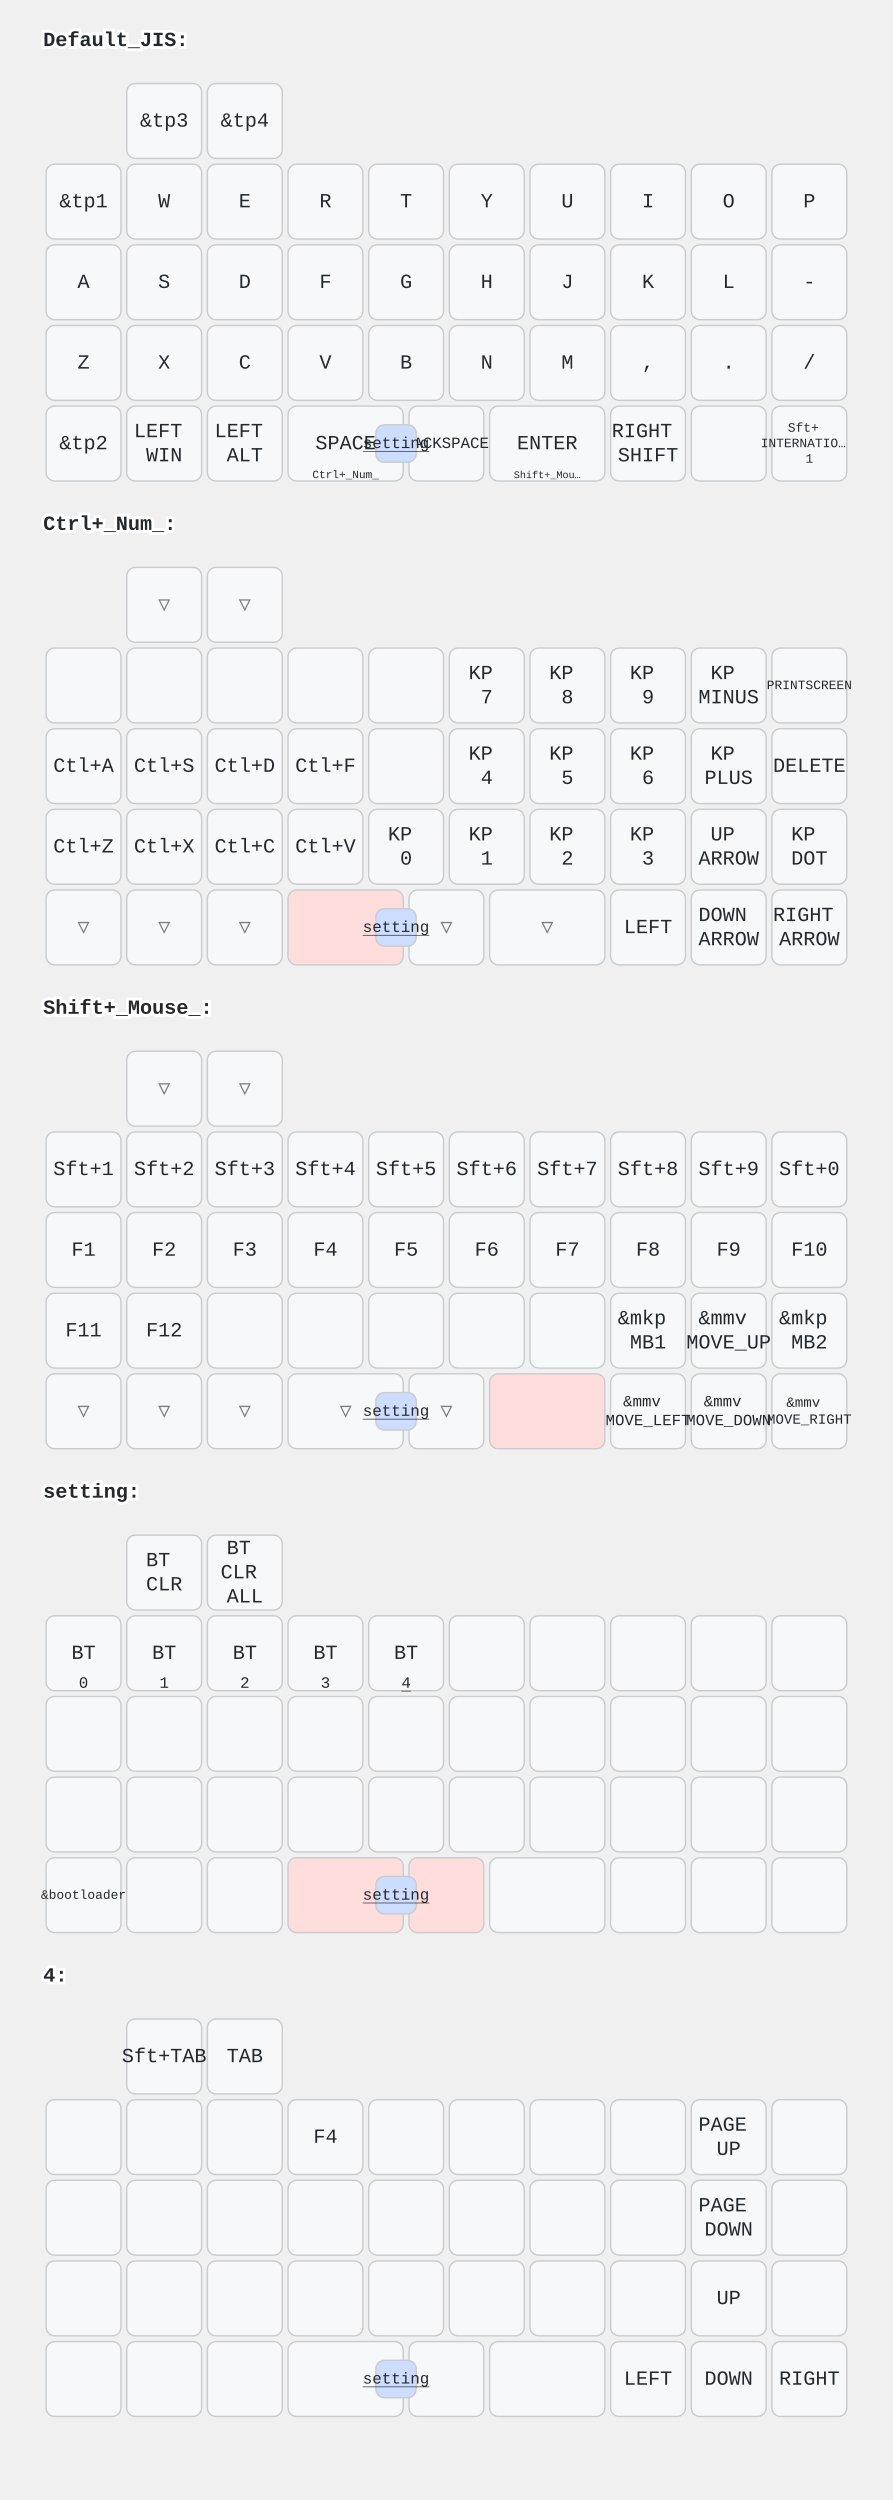
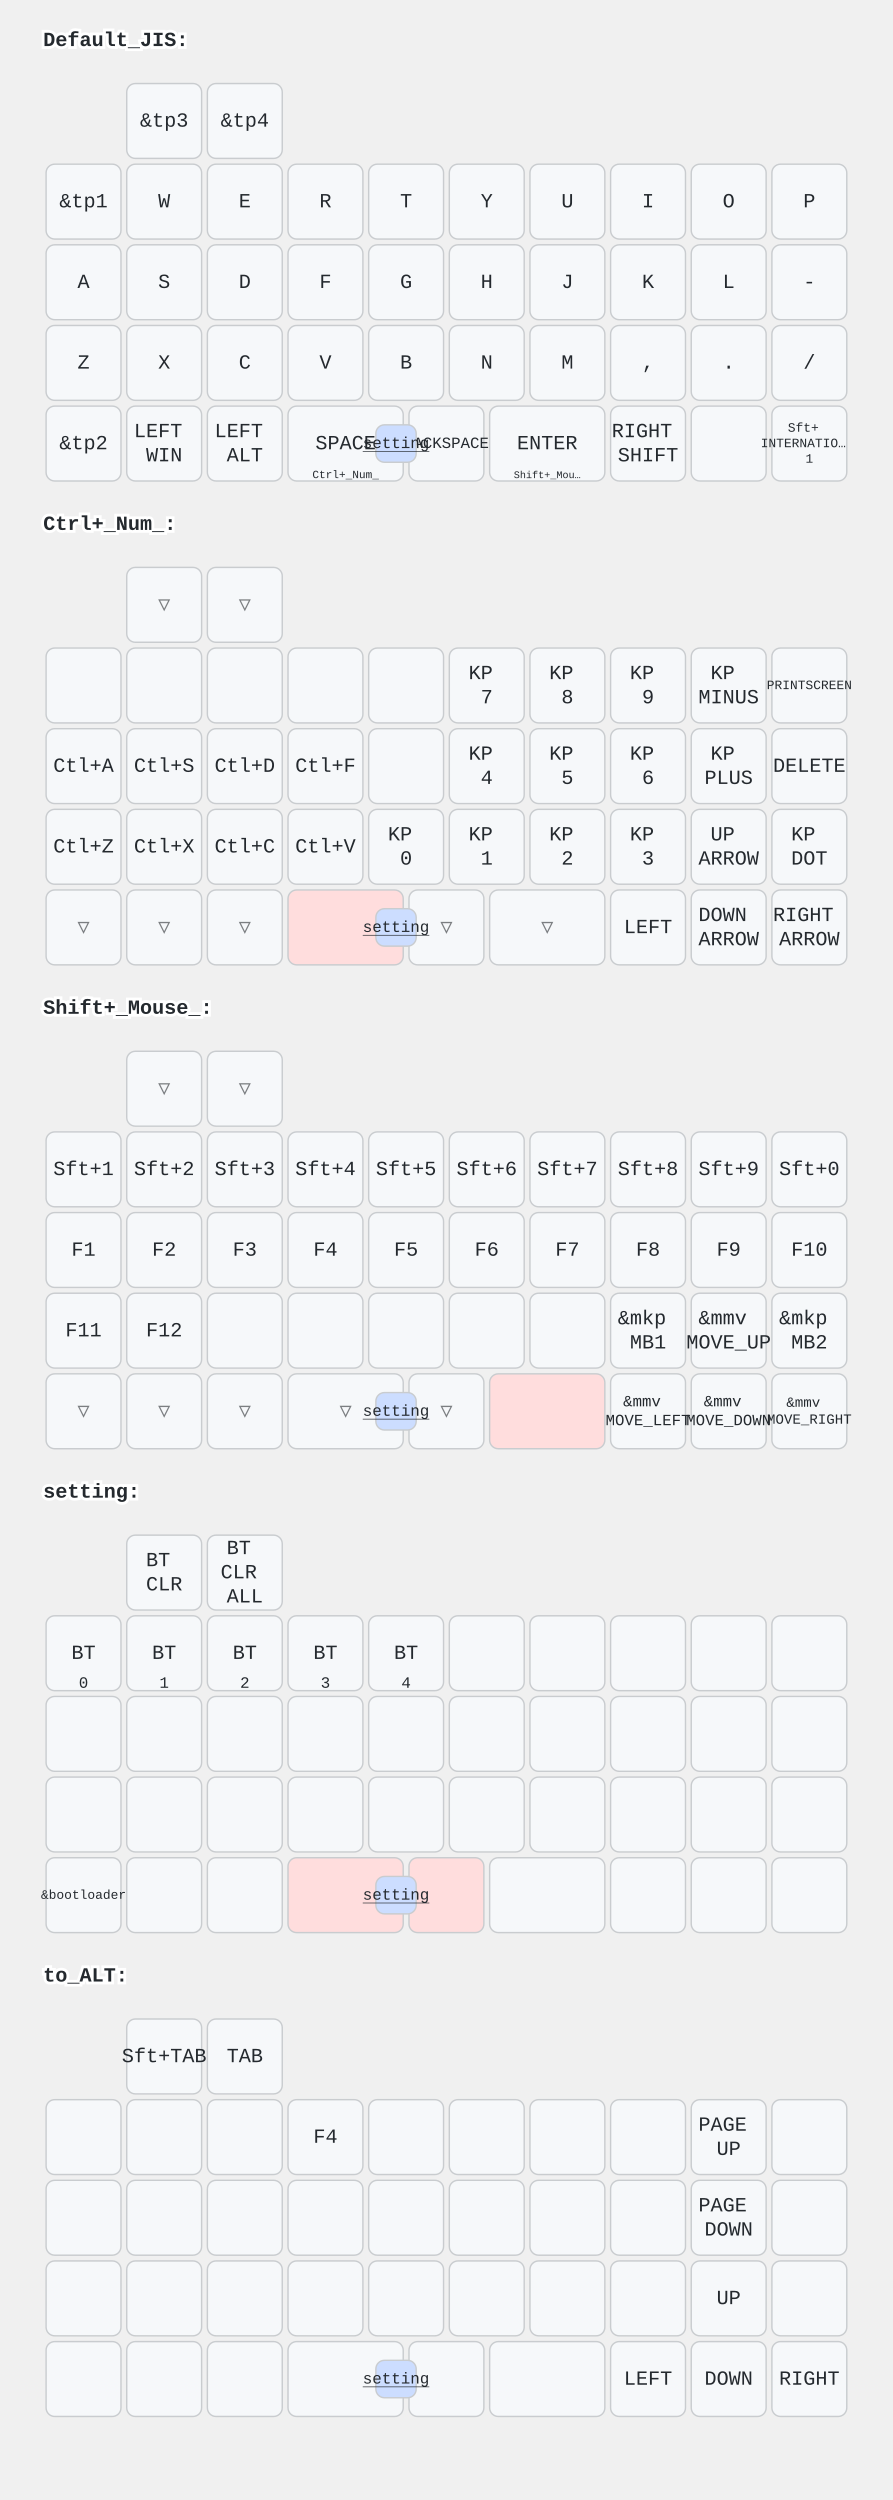
<svg xmlns="http://www.w3.org/2000/svg" width="620" height="1736" viewBox="0 0 620 1736" class="keymap">
  <style>/* inherit to force styles through use tags */
svg path {
    fill: inherit;
}

/* font and background color specifications */
svg.keymap {
    font-family: SFMono-Regular,Consolas,Liberation Mono,Menlo,monospace;
    font-size: 14px;
    font-kerning: normal;
    text-rendering: optimizeLegibility;
    fill: #24292e;
}

/* default key styling */
rect.key {
    fill: #f6f8fa;
}

rect.key, rect.combo {
    stroke: #c9cccf;
    stroke-width: 1;
}

/* default key side styling, only used is draw_key_sides is set */
rect.side {
    filter: brightness(90%);
}

/* color accent for combo boxes */
rect.combo, rect.combo-separate {
    fill: #cdf;
}

/* color accent for held keys */
rect.held, rect.combo.held {
    fill: #fdd;
}

/* color accent for ghost (optional) keys */
rect.ghost, rect.combo.ghost {
    stroke-dasharray: 4, 4;
    stroke-width: 2;
}

text {
    text-anchor: middle;
    dominant-baseline: middle;
}

/* styling for layer labels */
text.label {
    font-weight: bold;
    text-anchor: start;
    stroke: white;
    stroke-width: 4;
    paint-order: stroke;
}

/* styling for optional footer */
text.footer {
    text-anchor: end;
    dominant-baseline: auto;
    stroke: white;
    stroke-width: 4;
    paint-order: stroke;
}

/* styling for combo tap, and key non-tap label text */
text.combo, text.hold, text.shifted, text.left, text.right {
    font-size: 11px;
}

text.hold {
    text-anchor: middle;
    dominant-baseline: auto;
}

text.shifted {
    text-anchor: middle;
    dominant-baseline: hanging;
}

text.left {
    text-anchor: start;
}

text.right {
    text-anchor: end;
}

text.layer-activator {
    text-decoration: underline;
}

/* styling for hold/shifted label text in combo box */
text.combo.hold, text.combo.shifted, text.combo.left, text.combo.right {
    font-size: 8px;
}

/* lighter symbol for transparent keys */
text.trans {
    fill: #7b7e81;
}

/* styling for combo dendrons */
path.combo {
    stroke-width: 1;
    stroke: gray;
    fill: none;
}

/* Start Tabler Icons Cleanup */
/* cannot use height/width with glyphs */
.icon-tabler &gt; path {
    fill: inherit;
    stroke: inherit;
    stroke-width: 2;
}
/* hide tabler's default box */
.icon-tabler &gt; path[stroke="none"][fill="none"] {
    visibility: hidden;
}
/* End Tabler Icons Cleanup */
</style>
  <g transform="translate(30, 0)" class="layer-Default_JIS">
    <text x="0" y="28" class="label" id="Default_JIS">Default_JIS:</text>
    <g transform="translate(0, 56)">
      <g transform="translate(84, 28)" class="key keypos-0">
        <rect rx="6" ry="6" x="-26" y="-26" width="52" height="52" class="key" />
        <text x="0" y="0" class="key tap">&amp;tp3</text>
      </g>
      <g transform="translate(140, 28)" class="key keypos-1">
        <rect rx="6" ry="6" x="-26" y="-26" width="52" height="52" class="key" />
        <text x="0" y="0" class="key tap">&amp;tp4</text>
      </g>
      <g transform="translate(28, 84)" class="key keypos-2">
        <rect rx="6" ry="6" x="-26" y="-26" width="52" height="52" class="key" />
        <text x="0" y="0" class="key tap">&amp;tp1</text>
      </g>
      <g transform="translate(84, 84)" class="key keypos-3">
        <rect rx="6" ry="6" x="-26" y="-26" width="52" height="52" class="key" />
        <text x="0" y="0" class="key tap">W</text>
      </g>
      <g transform="translate(140, 84)" class="key keypos-4">
        <rect rx="6" ry="6" x="-26" y="-26" width="52" height="52" class="key" />
        <text x="0" y="0" class="key tap">E</text>
      </g>
      <g transform="translate(196, 84)" class="key keypos-5">
        <rect rx="6" ry="6" x="-26" y="-26" width="52" height="52" class="key" />
        <text x="0" y="0" class="key tap">R</text>
      </g>
      <g transform="translate(252, 84)" class="key keypos-6">
        <rect rx="6" ry="6" x="-26" y="-26" width="52" height="52" class="key" />
        <text x="0" y="0" class="key tap">T</text>
      </g>
      <g transform="translate(308, 84)" class="key keypos-7">
        <rect rx="6" ry="6" x="-26" y="-26" width="52" height="52" class="key" />
        <text x="0" y="0" class="key tap">Y</text>
      </g>
      <g transform="translate(364, 84)" class="key keypos-8">
        <rect rx="6" ry="6" x="-26" y="-26" width="52" height="52" class="key" />
        <text x="0" y="0" class="key tap">U</text>
      </g>
      <g transform="translate(420, 84)" class="key keypos-9">
        <rect rx="6" ry="6" x="-26" y="-26" width="52" height="52" class="key" />
        <text x="0" y="0" class="key tap">I</text>
      </g>
      <g transform="translate(476, 84)" class="key keypos-10">
        <rect rx="6" ry="6" x="-26" y="-26" width="52" height="52" class="key" />
        <text x="0" y="0" class="key tap">O</text>
      </g>
      <g transform="translate(532, 84)" class="key keypos-11">
        <rect rx="6" ry="6" x="-26" y="-26" width="52" height="52" class="key" />
        <text x="0" y="0" class="key tap">P</text>
      </g>
      <g transform="translate(28, 140)" class="key keypos-12">
        <rect rx="6" ry="6" x="-26" y="-26" width="52" height="52" class="key" />
        <text x="0" y="0" class="key tap">A</text>
      </g>
      <g transform="translate(84, 140)" class="key keypos-13">
        <rect rx="6" ry="6" x="-26" y="-26" width="52" height="52" class="key" />
        <text x="0" y="0" class="key tap">S</text>
      </g>
      <g transform="translate(140, 140)" class="key keypos-14">
        <rect rx="6" ry="6" x="-26" y="-26" width="52" height="52" class="key" />
        <text x="0" y="0" class="key tap">D</text>
      </g>
      <g transform="translate(196, 140)" class="key keypos-15">
        <rect rx="6" ry="6" x="-26" y="-26" width="52" height="52" class="key" />
        <text x="0" y="0" class="key tap">F</text>
      </g>
      <g transform="translate(252, 140)" class="key keypos-16">
        <rect rx="6" ry="6" x="-26" y="-26" width="52" height="52" class="key" />
        <text x="0" y="0" class="key tap">G</text>
      </g>
      <g transform="translate(308, 140)" class="key keypos-17">
        <rect rx="6" ry="6" x="-26" y="-26" width="52" height="52" class="key" />
        <text x="0" y="0" class="key tap">H</text>
      </g>
      <g transform="translate(364, 140)" class="key keypos-18">
        <rect rx="6" ry="6" x="-26" y="-26" width="52" height="52" class="key" />
        <text x="0" y="0" class="key tap">J</text>
      </g>
      <g transform="translate(420, 140)" class="key keypos-19">
        <rect rx="6" ry="6" x="-26" y="-26" width="52" height="52" class="key" />
        <text x="0" y="0" class="key tap">K</text>
      </g>
      <g transform="translate(476, 140)" class="key keypos-20">
        <rect rx="6" ry="6" x="-26" y="-26" width="52" height="52" class="key" />
        <text x="0" y="0" class="key tap">L</text>
      </g>
      <g transform="translate(532, 140)" class="key keypos-21">
        <rect rx="6" ry="6" x="-26" y="-26" width="52" height="52" class="key" />
        <text x="0" y="0" class="key tap">-</text>
      </g>
      <g transform="translate(28, 196)" class="key keypos-22">
        <rect rx="6" ry="6" x="-26" y="-26" width="52" height="52" class="key" />
        <text x="0" y="0" class="key tap">Z</text>
      </g>
      <g transform="translate(84, 196)" class="key keypos-23">
        <rect rx="6" ry="6" x="-26" y="-26" width="52" height="52" class="key" />
        <text x="0" y="0" class="key tap">X</text>
      </g>
      <g transform="translate(140, 196)" class="key keypos-24">
        <rect rx="6" ry="6" x="-26" y="-26" width="52" height="52" class="key" />
        <text x="0" y="0" class="key tap">C</text>
      </g>
      <g transform="translate(196, 196)" class="key keypos-25">
        <rect rx="6" ry="6" x="-26" y="-26" width="52" height="52" class="key" />
        <text x="0" y="0" class="key tap">V</text>
      </g>
      <g transform="translate(252, 196)" class="key keypos-26">
        <rect rx="6" ry="6" x="-26" y="-26" width="52" height="52" class="key" />
        <text x="0" y="0" class="key tap">B</text>
      </g>
      <g transform="translate(308, 196)" class="key keypos-27">
        <rect rx="6" ry="6" x="-26" y="-26" width="52" height="52" class="key" />
        <text x="0" y="0" class="key tap">N</text>
      </g>
      <g transform="translate(364, 196)" class="key keypos-28">
        <rect rx="6" ry="6" x="-26" y="-26" width="52" height="52" class="key" />
        <text x="0" y="0" class="key tap">M</text>
      </g>
      <g transform="translate(420, 196)" class="key keypos-29">
        <rect rx="6" ry="6" x="-26" y="-26" width="52" height="52" class="key" />
        <text x="0" y="0" class="key tap">,</text>
      </g>
      <g transform="translate(476, 196)" class="key keypos-30">
        <rect rx="6" ry="6" x="-26" y="-26" width="52" height="52" class="key" />
        <text x="0" y="0" class="key tap">.</text>
      </g>
      <g transform="translate(532, 196)" class="key keypos-31">
        <rect rx="6" ry="6" x="-26" y="-26" width="52" height="52" class="key" />
        <text x="0" y="0" class="key tap">/</text>
      </g>
      <g transform="translate(28, 252)" class="key keypos-32">
        <rect rx="6" ry="6" x="-26" y="-26" width="52" height="52" class="key" />
        <text x="0" y="0" class="key tap">&amp;tp2</text>
      </g>
      <g transform="translate(84, 252)" class="key keypos-33">
        <rect rx="6" ry="6" x="-26" y="-26" width="52" height="52" class="key" />
        <text x="0" y="0" class="key tap">
          <tspan x="0" dy="-0.6em">LEFT</tspan>
          <tspan x="0" dy="1.2em">WIN</tspan>
        </text>
      </g>
      <g transform="translate(140, 252)" class="key keypos-34">
        <rect rx="6" ry="6" x="-26" y="-26" width="52" height="52" class="key" />
        <text x="0" y="0" class="key tap">
          <tspan x="0" dy="-0.6em">LEFT</tspan>
          <tspan x="0" dy="1.2em">ALT</tspan>
        </text>
      </g>
      <g transform="translate(210, 252)" class="key keypos-35">
        <rect rx="6" ry="6" x="-40" y="-26" width="80" height="52" class="key" />
        <text x="0" y="0" class="key tap">SPACE</text>
        <a href="#Ctrl_Num_">
          <text x="0" y="24" class="key hold layer-activator">
            <tspan style="font-size: 70%">Ctrl+_Num_</tspan>
          </text>
        </a>
      </g>
      <g transform="translate(280, 252)" class="key keypos-36">
        <rect rx="6" ry="6" x="-26" y="-26" width="52" height="52" class="key" />
        <text x="0" y="0" class="key tap">
          <tspan style="font-size: 78%">BACKSPACE</tspan>
        </text>
      </g>
      <g transform="translate(350, 252)" class="key keypos-37">
        <rect rx="6" ry="6" x="-40" y="-26" width="80" height="52" class="key" />
        <text x="0" y="0" class="key tap">ENTER</text>
        <a href="#Shift_Mouse_">
          <text x="0" y="24" class="key hold layer-activator">
            <tspan style="font-size: 64%">Shift+_Mou…</tspan>
          </text>
        </a>
      </g>
      <g transform="translate(420, 252)" class="key keypos-38">
        <rect rx="6" ry="6" x="-26" y="-26" width="52" height="52" class="key" />
        <text x="0" y="0" class="key tap">
          <tspan x="0" dy="-0.6em">RIGHT</tspan>
          <tspan x="0" dy="1.2em">SHIFT</tspan>
        </text>
      </g>
      <g transform="translate(476, 252)" class="key keypos-39">
        <rect rx="6" ry="6" x="-26" y="-26" width="52" height="52" class="key" />
      </g>
      <g transform="translate(532, 252)" class="key keypos-40">
        <rect rx="6" ry="6" x="-26" y="-26" width="52" height="52" class="key" />
        <text x="0" y="0" class="key tap">
          <tspan x="0" dy="-1.2em" style="font-size: 64%">Sft+</tspan>
          <tspan x="0" dy="1.2em" style="font-size: 64%">INTERNATIO…</tspan>
          <tspan x="0" dy="1.2em" style="font-size: 64%">1</tspan>
        </text>
      </g>
      <g class="combo combopos-0">
        <rect rx="6" ry="6" x="231" y="239" width="28" height="26" class="combo" />
        <a href="#setting">
          <text x="245" y="252" class="combo tap layer-activator">setting</text>
        </a>
      </g>
    </g>
  </g>
  <g transform="translate(30, 336)" class="layer-Ctrl+_Num_">
    <text x="0" y="28" class="label" id="Ctrl_Num_">Ctrl+_Num_:</text>
    <g transform="translate(0, 56)">
      <g transform="translate(84, 28)" class="key trans keypos-0">
        <rect rx="6" ry="6" x="-26" y="-26" width="52" height="52" class="key trans" />
        <text x="0" y="0" class="key trans tap">▽</text>
      </g>
      <g transform="translate(140, 28)" class="key trans keypos-1">
        <rect rx="6" ry="6" x="-26" y="-26" width="52" height="52" class="key trans" />
        <text x="0" y="0" class="key trans tap">▽</text>
      </g>
      <g transform="translate(28, 84)" class="key keypos-2">
        <rect rx="6" ry="6" x="-26" y="-26" width="52" height="52" class="key" />
      </g>
      <g transform="translate(84, 84)" class="key keypos-3">
        <rect rx="6" ry="6" x="-26" y="-26" width="52" height="52" class="key" />
      </g>
      <g transform="translate(140, 84)" class="key keypos-4">
        <rect rx="6" ry="6" x="-26" y="-26" width="52" height="52" class="key" />
      </g>
      <g transform="translate(196, 84)" class="key keypos-5">
        <rect rx="6" ry="6" x="-26" y="-26" width="52" height="52" class="key" />
      </g>
      <g transform="translate(252, 84)" class="key keypos-6">
        <rect rx="6" ry="6" x="-26" y="-26" width="52" height="52" class="key" />
      </g>
      <g transform="translate(308, 84)" class="key keypos-7">
        <rect rx="6" ry="6" x="-26" y="-26" width="52" height="52" class="key" />
        <text x="0" y="0" class="key tap">
          <tspan x="0" dy="-0.6em">KP</tspan>
          <tspan x="0" dy="1.2em">7</tspan>
        </text>
      </g>
      <g transform="translate(364, 84)" class="key keypos-8">
        <rect rx="6" ry="6" x="-26" y="-26" width="52" height="52" class="key" />
        <text x="0" y="0" class="key tap">
          <tspan x="0" dy="-0.6em">KP</tspan>
          <tspan x="0" dy="1.2em">8</tspan>
        </text>
      </g>
      <g transform="translate(420, 84)" class="key keypos-9">
        <rect rx="6" ry="6" x="-26" y="-26" width="52" height="52" class="key" />
        <text x="0" y="0" class="key tap">
          <tspan x="0" dy="-0.6em">KP</tspan>
          <tspan x="0" dy="1.2em">9</tspan>
        </text>
      </g>
      <g transform="translate(476, 84)" class="key keypos-10">
        <rect rx="6" ry="6" x="-26" y="-26" width="52" height="52" class="key" />
        <text x="0" y="0" class="key tap">
          <tspan x="0" dy="-0.6em">KP</tspan>
          <tspan x="0" dy="1.2em">MINUS</tspan>
        </text>
      </g>
      <g transform="translate(532, 84)" class="key keypos-11">
        <rect rx="6" ry="6" x="-26" y="-26" width="52" height="52" class="key" />
        <text x="0" y="0" class="key tap">
          <tspan style="font-size: 64%">PRINTSCREEN</tspan>
        </text>
      </g>
      <g transform="translate(28, 140)" class="key keypos-12">
        <rect rx="6" ry="6" x="-26" y="-26" width="52" height="52" class="key" />
        <text x="0" y="0" class="key tap">Ctl+A</text>
      </g>
      <g transform="translate(84, 140)" class="key keypos-13">
        <rect rx="6" ry="6" x="-26" y="-26" width="52" height="52" class="key" />
        <text x="0" y="0" class="key tap">Ctl+S</text>
      </g>
      <g transform="translate(140, 140)" class="key keypos-14">
        <rect rx="6" ry="6" x="-26" y="-26" width="52" height="52" class="key" />
        <text x="0" y="0" class="key tap">Ctl+D</text>
      </g>
      <g transform="translate(196, 140)" class="key keypos-15">
        <rect rx="6" ry="6" x="-26" y="-26" width="52" height="52" class="key" />
        <text x="0" y="0" class="key tap">Ctl+F</text>
      </g>
      <g transform="translate(252, 140)" class="key keypos-16">
        <rect rx="6" ry="6" x="-26" y="-26" width="52" height="52" class="key" />
      </g>
      <g transform="translate(308, 140)" class="key keypos-17">
        <rect rx="6" ry="6" x="-26" y="-26" width="52" height="52" class="key" />
        <text x="0" y="0" class="key tap">
          <tspan x="0" dy="-0.6em">KP</tspan>
          <tspan x="0" dy="1.2em">4</tspan>
        </text>
      </g>
      <g transform="translate(364, 140)" class="key keypos-18">
        <rect rx="6" ry="6" x="-26" y="-26" width="52" height="52" class="key" />
        <text x="0" y="0" class="key tap">
          <tspan x="0" dy="-0.6em">KP</tspan>
          <tspan x="0" dy="1.2em">5</tspan>
        </text>
      </g>
      <g transform="translate(420, 140)" class="key keypos-19">
        <rect rx="6" ry="6" x="-26" y="-26" width="52" height="52" class="key" />
        <text x="0" y="0" class="key tap">
          <tspan x="0" dy="-0.6em">KP</tspan>
          <tspan x="0" dy="1.2em">6</tspan>
        </text>
      </g>
      <g transform="translate(476, 140)" class="key keypos-20">
        <rect rx="6" ry="6" x="-26" y="-26" width="52" height="52" class="key" />
        <text x="0" y="0" class="key tap">
          <tspan x="0" dy="-0.6em">KP</tspan>
          <tspan x="0" dy="1.2em">PLUS</tspan>
        </text>
      </g>
      <g transform="translate(532, 140)" class="key keypos-21">
        <rect rx="6" ry="6" x="-26" y="-26" width="52" height="52" class="key" />
        <text x="0" y="0" class="key tap">DELETE</text>
      </g>
      <g transform="translate(28, 196)" class="key keypos-22">
        <rect rx="6" ry="6" x="-26" y="-26" width="52" height="52" class="key" />
        <text x="0" y="0" class="key tap">Ctl+Z</text>
      </g>
      <g transform="translate(84, 196)" class="key keypos-23">
        <rect rx="6" ry="6" x="-26" y="-26" width="52" height="52" class="key" />
        <text x="0" y="0" class="key tap">Ctl+X</text>
      </g>
      <g transform="translate(140, 196)" class="key keypos-24">
        <rect rx="6" ry="6" x="-26" y="-26" width="52" height="52" class="key" />
        <text x="0" y="0" class="key tap">Ctl+C</text>
      </g>
      <g transform="translate(196, 196)" class="key keypos-25">
        <rect rx="6" ry="6" x="-26" y="-26" width="52" height="52" class="key" />
        <text x="0" y="0" class="key tap">Ctl+V</text>
      </g>
      <g transform="translate(252, 196)" class="key keypos-26">
        <rect rx="6" ry="6" x="-26" y="-26" width="52" height="52" class="key" />
        <text x="0" y="0" class="key tap">
          <tspan x="0" dy="-0.6em">KP</tspan>
          <tspan x="0" dy="1.2em">0</tspan>
        </text>
      </g>
      <g transform="translate(308, 196)" class="key keypos-27">
        <rect rx="6" ry="6" x="-26" y="-26" width="52" height="52" class="key" />
        <text x="0" y="0" class="key tap">
          <tspan x="0" dy="-0.6em">KP</tspan>
          <tspan x="0" dy="1.2em">1</tspan>
        </text>
      </g>
      <g transform="translate(364, 196)" class="key keypos-28">
        <rect rx="6" ry="6" x="-26" y="-26" width="52" height="52" class="key" />
        <text x="0" y="0" class="key tap">
          <tspan x="0" dy="-0.6em">KP</tspan>
          <tspan x="0" dy="1.2em">2</tspan>
        </text>
      </g>
      <g transform="translate(420, 196)" class="key keypos-29">
        <rect rx="6" ry="6" x="-26" y="-26" width="52" height="52" class="key" />
        <text x="0" y="0" class="key tap">
          <tspan x="0" dy="-0.6em">KP</tspan>
          <tspan x="0" dy="1.2em">3</tspan>
        </text>
      </g>
      <g transform="translate(476, 196)" class="key keypos-30">
        <rect rx="6" ry="6" x="-26" y="-26" width="52" height="52" class="key" />
        <text x="0" y="0" class="key tap">
          <tspan x="0" dy="-0.6em">UP</tspan>
          <tspan x="0" dy="1.2em">ARROW</tspan>
        </text>
      </g>
      <g transform="translate(532, 196)" class="key keypos-31">
        <rect rx="6" ry="6" x="-26" y="-26" width="52" height="52" class="key" />
        <text x="0" y="0" class="key tap">
          <tspan x="0" dy="-0.6em">KP</tspan>
          <tspan x="0" dy="1.2em">DOT</tspan>
        </text>
      </g>
      <g transform="translate(28, 252)" class="key trans keypos-32">
        <rect rx="6" ry="6" x="-26" y="-26" width="52" height="52" class="key trans" />
        <text x="0" y="0" class="key trans tap">▽</text>
      </g>
      <g transform="translate(84, 252)" class="key trans keypos-33">
        <rect rx="6" ry="6" x="-26" y="-26" width="52" height="52" class="key trans" />
        <text x="0" y="0" class="key trans tap">▽</text>
      </g>
      <g transform="translate(140, 252)" class="key trans keypos-34">
        <rect rx="6" ry="6" x="-26" y="-26" width="52" height="52" class="key trans" />
        <text x="0" y="0" class="key trans tap">▽</text>
      </g>
      <g transform="translate(210, 252)" class="key held keypos-35">
        <rect rx="6" ry="6" x="-40" y="-26" width="80" height="52" class="key held" />
      </g>
      <g transform="translate(280, 252)" class="key trans keypos-36">
        <rect rx="6" ry="6" x="-26" y="-26" width="52" height="52" class="key trans" />
        <text x="0" y="0" class="key trans tap">▽</text>
      </g>
      <g transform="translate(350, 252)" class="key trans keypos-37">
        <rect rx="6" ry="6" x="-40" y="-26" width="80" height="52" class="key trans" />
        <text x="0" y="0" class="key trans tap">▽</text>
      </g>
      <g transform="translate(420, 252)" class="key keypos-38">
        <rect rx="6" ry="6" x="-26" y="-26" width="52" height="52" class="key" />
        <text x="0" y="0" class="key tap">LEFT</text>
      </g>
      <g transform="translate(476, 252)" class="key keypos-39">
        <rect rx="6" ry="6" x="-26" y="-26" width="52" height="52" class="key" />
        <text x="0" y="0" class="key tap">
          <tspan x="0" dy="-0.6em">DOWN</tspan>
          <tspan x="0" dy="1.2em">ARROW</tspan>
        </text>
      </g>
      <g transform="translate(532, 252)" class="key keypos-40">
        <rect rx="6" ry="6" x="-26" y="-26" width="52" height="52" class="key" />
        <text x="0" y="0" class="key tap">
          <tspan x="0" dy="-0.6em">RIGHT</tspan>
          <tspan x="0" dy="1.2em">ARROW</tspan>
        </text>
      </g>
      <g class="combo combopos-0">
        <rect rx="6" ry="6" x="231" y="239" width="28" height="26" class="combo" />
        <a href="#setting">
          <text x="245" y="252" class="combo tap layer-activator">setting</text>
        </a>
      </g>
    </g>
  </g>
  <g transform="translate(30, 672)" class="layer-Shift+_Mouse_">
    <text x="0" y="28" class="label" id="Shift_Mouse_">Shift+_Mouse_:</text>
    <g transform="translate(0, 56)">
      <g transform="translate(84, 28)" class="key trans keypos-0">
        <rect rx="6" ry="6" x="-26" y="-26" width="52" height="52" class="key trans" />
        <text x="0" y="0" class="key trans tap">▽</text>
      </g>
      <g transform="translate(140, 28)" class="key trans keypos-1">
        <rect rx="6" ry="6" x="-26" y="-26" width="52" height="52" class="key trans" />
        <text x="0" y="0" class="key trans tap">▽</text>
      </g>
      <g transform="translate(28, 84)" class="key keypos-2">
        <rect rx="6" ry="6" x="-26" y="-26" width="52" height="52" class="key" />
        <text x="0" y="0" class="key tap">Sft+1</text>
      </g>
      <g transform="translate(84, 84)" class="key keypos-3">
        <rect rx="6" ry="6" x="-26" y="-26" width="52" height="52" class="key" />
        <text x="0" y="0" class="key tap">Sft+2</text>
      </g>
      <g transform="translate(140, 84)" class="key keypos-4">
        <rect rx="6" ry="6" x="-26" y="-26" width="52" height="52" class="key" />
        <text x="0" y="0" class="key tap">Sft+3</text>
      </g>
      <g transform="translate(196, 84)" class="key keypos-5">
        <rect rx="6" ry="6" x="-26" y="-26" width="52" height="52" class="key" />
        <text x="0" y="0" class="key tap">Sft+4</text>
      </g>
      <g transform="translate(252, 84)" class="key keypos-6">
        <rect rx="6" ry="6" x="-26" y="-26" width="52" height="52" class="key" />
        <text x="0" y="0" class="key tap">Sft+5</text>
      </g>
      <g transform="translate(308, 84)" class="key keypos-7">
        <rect rx="6" ry="6" x="-26" y="-26" width="52" height="52" class="key" />
        <text x="0" y="0" class="key tap">Sft+6</text>
      </g>
      <g transform="translate(364, 84)" class="key keypos-8">
        <rect rx="6" ry="6" x="-26" y="-26" width="52" height="52" class="key" />
        <text x="0" y="0" class="key tap">Sft+7</text>
      </g>
      <g transform="translate(420, 84)" class="key keypos-9">
        <rect rx="6" ry="6" x="-26" y="-26" width="52" height="52" class="key" />
        <text x="0" y="0" class="key tap">Sft+8</text>
      </g>
      <g transform="translate(476, 84)" class="key keypos-10">
        <rect rx="6" ry="6" x="-26" y="-26" width="52" height="52" class="key" />
        <text x="0" y="0" class="key tap">Sft+9</text>
      </g>
      <g transform="translate(532, 84)" class="key keypos-11">
        <rect rx="6" ry="6" x="-26" y="-26" width="52" height="52" class="key" />
        <text x="0" y="0" class="key tap">Sft+0</text>
      </g>
      <g transform="translate(28, 140)" class="key keypos-12">
        <rect rx="6" ry="6" x="-26" y="-26" width="52" height="52" class="key" />
        <text x="0" y="0" class="key tap">F1</text>
      </g>
      <g transform="translate(84, 140)" class="key keypos-13">
        <rect rx="6" ry="6" x="-26" y="-26" width="52" height="52" class="key" />
        <text x="0" y="0" class="key tap">F2</text>
      </g>
      <g transform="translate(140, 140)" class="key keypos-14">
        <rect rx="6" ry="6" x="-26" y="-26" width="52" height="52" class="key" />
        <text x="0" y="0" class="key tap">F3</text>
      </g>
      <g transform="translate(196, 140)" class="key keypos-15">
        <rect rx="6" ry="6" x="-26" y="-26" width="52" height="52" class="key" />
        <text x="0" y="0" class="key tap">F4</text>
      </g>
      <g transform="translate(252, 140)" class="key keypos-16">
        <rect rx="6" ry="6" x="-26" y="-26" width="52" height="52" class="key" />
        <text x="0" y="0" class="key tap">F5</text>
      </g>
      <g transform="translate(308, 140)" class="key keypos-17">
        <rect rx="6" ry="6" x="-26" y="-26" width="52" height="52" class="key" />
        <text x="0" y="0" class="key tap">F6</text>
      </g>
      <g transform="translate(364, 140)" class="key keypos-18">
        <rect rx="6" ry="6" x="-26" y="-26" width="52" height="52" class="key" />
        <text x="0" y="0" class="key tap">F7</text>
      </g>
      <g transform="translate(420, 140)" class="key keypos-19">
        <rect rx="6" ry="6" x="-26" y="-26" width="52" height="52" class="key" />
        <text x="0" y="0" class="key tap">F8</text>
      </g>
      <g transform="translate(476, 140)" class="key keypos-20">
        <rect rx="6" ry="6" x="-26" y="-26" width="52" height="52" class="key" />
        <text x="0" y="0" class="key tap">F9</text>
      </g>
      <g transform="translate(532, 140)" class="key keypos-21">
        <rect rx="6" ry="6" x="-26" y="-26" width="52" height="52" class="key" />
        <text x="0" y="0" class="key tap">F10</text>
      </g>
      <g transform="translate(28, 196)" class="key keypos-22">
        <rect rx="6" ry="6" x="-26" y="-26" width="52" height="52" class="key" />
        <text x="0" y="0" class="key tap">F11</text>
      </g>
      <g transform="translate(84, 196)" class="key keypos-23">
        <rect rx="6" ry="6" x="-26" y="-26" width="52" height="52" class="key" />
        <text x="0" y="0" class="key tap">F12</text>
      </g>
      <g transform="translate(140, 196)" class="key keypos-24">
        <rect rx="6" ry="6" x="-26" y="-26" width="52" height="52" class="key" />
      </g>
      <g transform="translate(196, 196)" class="key keypos-25">
        <rect rx="6" ry="6" x="-26" y="-26" width="52" height="52" class="key" />
      </g>
      <g transform="translate(252, 196)" class="key keypos-26">
        <rect rx="6" ry="6" x="-26" y="-26" width="52" height="52" class="key" />
      </g>
      <g transform="translate(308, 196)" class="key keypos-27">
        <rect rx="6" ry="6" x="-26" y="-26" width="52" height="52" class="key" />
      </g>
      <g transform="translate(364, 196)" class="key keypos-28">
        <rect rx="6" ry="6" x="-26" y="-26" width="52" height="52" class="key" />
      </g>
      <g transform="translate(420, 196)" class="key keypos-29">
        <rect rx="6" ry="6" x="-26" y="-26" width="52" height="52" class="key" />
        <text x="0" y="0" class="key tap">
          <tspan x="0" dy="-0.6em">&amp;mkp</tspan>
          <tspan x="0" dy="1.2em">MB1</tspan>
        </text>
      </g>
      <g transform="translate(476, 196)" class="key keypos-30">
        <rect rx="6" ry="6" x="-26" y="-26" width="52" height="52" class="key" />
        <text x="0" y="0" class="key tap">
          <tspan x="0" dy="-0.6em">&amp;mmv</tspan>
          <tspan x="0" dy="1.2em">MOVE_UP</tspan>
        </text>
      </g>
      <g transform="translate(532, 196)" class="key keypos-31">
        <rect rx="6" ry="6" x="-26" y="-26" width="52" height="52" class="key" />
        <text x="0" y="0" class="key tap">
          <tspan x="0" dy="-0.6em">&amp;mkp</tspan>
          <tspan x="0" dy="1.2em">MB2</tspan>
        </text>
      </g>
      <g transform="translate(28, 252)" class="key trans keypos-32">
        <rect rx="6" ry="6" x="-26" y="-26" width="52" height="52" class="key trans" />
        <text x="0" y="0" class="key trans tap">▽</text>
      </g>
      <g transform="translate(84, 252)" class="key trans keypos-33">
        <rect rx="6" ry="6" x="-26" y="-26" width="52" height="52" class="key trans" />
        <text x="0" y="0" class="key trans tap">▽</text>
      </g>
      <g transform="translate(140, 252)" class="key trans keypos-34">
        <rect rx="6" ry="6" x="-26" y="-26" width="52" height="52" class="key trans" />
        <text x="0" y="0" class="key trans tap">▽</text>
      </g>
      <g transform="translate(210, 252)" class="key trans keypos-35">
        <rect rx="6" ry="6" x="-40" y="-26" width="80" height="52" class="key trans" />
        <text x="0" y="0" class="key trans tap">▽</text>
      </g>
      <g transform="translate(280, 252)" class="key trans keypos-36">
        <rect rx="6" ry="6" x="-26" y="-26" width="52" height="52" class="key trans" />
        <text x="0" y="0" class="key trans tap">▽</text>
      </g>
      <g transform="translate(350, 252)" class="key held keypos-37">
        <rect rx="6" ry="6" x="-40" y="-26" width="80" height="52" class="key held" />
      </g>
      <g transform="translate(420, 252)" class="key keypos-38">
        <rect rx="6" ry="6" x="-26" y="-26" width="52" height="52" class="key" />
        <text x="0" y="0" class="key tap">
          <tspan x="0" dy="-0.6em" style="font-size: 78%">&amp;mmv</tspan>
          <tspan x="0" dy="1.2em" style="font-size: 78%">MOVE_LEFT</tspan>
        </text>
      </g>
      <g transform="translate(476, 252)" class="key keypos-39">
        <rect rx="6" ry="6" x="-26" y="-26" width="52" height="52" class="key" />
        <text x="0" y="0" class="key tap">
          <tspan x="0" dy="-0.6em" style="font-size: 78%">&amp;mmv</tspan>
          <tspan x="0" dy="1.2em" style="font-size: 78%">MOVE_DOWN</tspan>
        </text>
      </g>
      <g transform="translate(532, 252)" class="key keypos-40">
        <rect rx="6" ry="6" x="-26" y="-26" width="52" height="52" class="key" />
        <text x="0" y="0" class="key tap">
          <tspan x="0" dy="-0.6em" style="font-size: 70%">&amp;mmv</tspan>
          <tspan x="0" dy="1.2em" style="font-size: 70%">MOVE_RIGHT</tspan>
        </text>
      </g>
      <g class="combo combopos-0">
        <rect rx="6" ry="6" x="231" y="239" width="28" height="26" class="combo" />
        <a href="#setting">
          <text x="245" y="252" class="combo tap layer-activator">setting</text>
        </a>
      </g>
    </g>
  </g>
  <g transform="translate(30, 1008)" class="layer-setting">
    <text x="0" y="28" class="label" id="setting">setting:</text>
    <g transform="translate(0, 56)">
      <g transform="translate(84, 28)" class="key keypos-0">
        <rect rx="6" ry="6" x="-26" y="-26" width="52" height="52" class="key" />
        <text x="0" y="0" class="key tap">
          <tspan x="0" dy="-0.6em">BT</tspan>
          <tspan x="0" dy="1.2em">CLR</tspan>
        </text>
      </g>
      <g transform="translate(140, 28)" class="key keypos-1">
        <rect rx="6" ry="6" x="-26" y="-26" width="52" height="52" class="key" />
        <text x="0" y="0" class="key tap">
          <tspan x="0" dy="-1.2em">BT</tspan>
          <tspan x="0" dy="1.2em">CLR</tspan>
          <tspan x="0" dy="1.2em">ALL</tspan>
        </text>
      </g>
      <g transform="translate(28, 84)" class="key keypos-2">
        <rect rx="6" ry="6" x="-26" y="-26" width="52" height="52" class="key" />
        <text x="0" y="0" class="key tap">BT</text>
        <text x="0" y="24" class="key hold">0</text>
      </g>
      <g transform="translate(84, 84)" class="key keypos-3">
        <rect rx="6" ry="6" x="-26" y="-26" width="52" height="52" class="key" />
        <text x="0" y="0" class="key tap">BT</text>
        <text x="0" y="24" class="key hold">1</text>
      </g>
      <g transform="translate(140, 84)" class="key keypos-4">
        <rect rx="6" ry="6" x="-26" y="-26" width="52" height="52" class="key" />
        <text x="0" y="0" class="key tap">BT</text>
        <text x="0" y="24" class="key hold">2</text>
      </g>
      <g transform="translate(196, 84)" class="key keypos-5">
        <rect rx="6" ry="6" x="-26" y="-26" width="52" height="52" class="key" />
        <text x="0" y="0" class="key tap">BT</text>
        <text x="0" y="24" class="key hold">3</text>
      </g>
      <g transform="translate(252, 84)" class="key keypos-6">
        <rect rx="6" ry="6" x="-26" y="-26" width="52" height="52" class="key" />
        <text x="0" y="0" class="key tap">BT</text>
-         <a href="#x_x">
-           <text x="0" y="24" class="key hold layer-activator">4</text>
-         </a>
+         <text x="0" y="24" class="key hold">4</text>
      </g>
      <g transform="translate(308, 84)" class="key keypos-7">
        <rect rx="6" ry="6" x="-26" y="-26" width="52" height="52" class="key" />
      </g>
      <g transform="translate(364, 84)" class="key keypos-8">
        <rect rx="6" ry="6" x="-26" y="-26" width="52" height="52" class="key" />
      </g>
      <g transform="translate(420, 84)" class="key keypos-9">
        <rect rx="6" ry="6" x="-26" y="-26" width="52" height="52" class="key" />
      </g>
      <g transform="translate(476, 84)" class="key keypos-10">
        <rect rx="6" ry="6" x="-26" y="-26" width="52" height="52" class="key" />
      </g>
      <g transform="translate(532, 84)" class="key keypos-11">
        <rect rx="6" ry="6" x="-26" y="-26" width="52" height="52" class="key" />
      </g>
      <g transform="translate(28, 140)" class="key keypos-12">
        <rect rx="6" ry="6" x="-26" y="-26" width="52" height="52" class="key" />
      </g>
      <g transform="translate(84, 140)" class="key keypos-13">
        <rect rx="6" ry="6" x="-26" y="-26" width="52" height="52" class="key" />
      </g>
      <g transform="translate(140, 140)" class="key keypos-14">
        <rect rx="6" ry="6" x="-26" y="-26" width="52" height="52" class="key" />
      </g>
      <g transform="translate(196, 140)" class="key keypos-15">
        <rect rx="6" ry="6" x="-26" y="-26" width="52" height="52" class="key" />
      </g>
      <g transform="translate(252, 140)" class="key keypos-16">
        <rect rx="6" ry="6" x="-26" y="-26" width="52" height="52" class="key" />
      </g>
      <g transform="translate(308, 140)" class="key keypos-17">
        <rect rx="6" ry="6" x="-26" y="-26" width="52" height="52" class="key" />
      </g>
      <g transform="translate(364, 140)" class="key keypos-18">
        <rect rx="6" ry="6" x="-26" y="-26" width="52" height="52" class="key" />
      </g>
      <g transform="translate(420, 140)" class="key keypos-19">
        <rect rx="6" ry="6" x="-26" y="-26" width="52" height="52" class="key" />
      </g>
      <g transform="translate(476, 140)" class="key keypos-20">
        <rect rx="6" ry="6" x="-26" y="-26" width="52" height="52" class="key" />
      </g>
      <g transform="translate(532, 140)" class="key keypos-21">
        <rect rx="6" ry="6" x="-26" y="-26" width="52" height="52" class="key" />
      </g>
      <g transform="translate(28, 196)" class="key keypos-22">
        <rect rx="6" ry="6" x="-26" y="-26" width="52" height="52" class="key" />
      </g>
      <g transform="translate(84, 196)" class="key keypos-23">
        <rect rx="6" ry="6" x="-26" y="-26" width="52" height="52" class="key" />
      </g>
      <g transform="translate(140, 196)" class="key keypos-24">
        <rect rx="6" ry="6" x="-26" y="-26" width="52" height="52" class="key" />
      </g>
      <g transform="translate(196, 196)" class="key keypos-25">
        <rect rx="6" ry="6" x="-26" y="-26" width="52" height="52" class="key" />
      </g>
      <g transform="translate(252, 196)" class="key keypos-26">
        <rect rx="6" ry="6" x="-26" y="-26" width="52" height="52" class="key" />
      </g>
      <g transform="translate(308, 196)" class="key keypos-27">
        <rect rx="6" ry="6" x="-26" y="-26" width="52" height="52" class="key" />
      </g>
      <g transform="translate(364, 196)" class="key keypos-28">
        <rect rx="6" ry="6" x="-26" y="-26" width="52" height="52" class="key" />
      </g>
      <g transform="translate(420, 196)" class="key keypos-29">
        <rect rx="6" ry="6" x="-26" y="-26" width="52" height="52" class="key" />
      </g>
      <g transform="translate(476, 196)" class="key keypos-30">
        <rect rx="6" ry="6" x="-26" y="-26" width="52" height="52" class="key" />
      </g>
      <g transform="translate(532, 196)" class="key keypos-31">
        <rect rx="6" ry="6" x="-26" y="-26" width="52" height="52" class="key" />
      </g>
      <g transform="translate(28, 252)" class="key keypos-32">
        <rect rx="6" ry="6" x="-26" y="-26" width="52" height="52" class="key" />
        <text x="0" y="0" class="key tap">
          <tspan style="font-size: 64%">&amp;bootloader</tspan>
        </text>
      </g>
      <g transform="translate(84, 252)" class="key keypos-33">
        <rect rx="6" ry="6" x="-26" y="-26" width="52" height="52" class="key" />
      </g>
      <g transform="translate(140, 252)" class="key keypos-34">
        <rect rx="6" ry="6" x="-26" y="-26" width="52" height="52" class="key" />
      </g>
      <g transform="translate(210, 252)" class="key held keypos-35">
        <rect rx="6" ry="6" x="-40" y="-26" width="80" height="52" class="key held" />
      </g>
      <g transform="translate(280, 252)" class="key held keypos-36">
        <rect rx="6" ry="6" x="-26" y="-26" width="52" height="52" class="key held" />
      </g>
      <g transform="translate(350, 252)" class="key keypos-37">
        <rect rx="6" ry="6" x="-40" y="-26" width="80" height="52" class="key" />
      </g>
      <g transform="translate(420, 252)" class="key keypos-38">
        <rect rx="6" ry="6" x="-26" y="-26" width="52" height="52" class="key" />
      </g>
      <g transform="translate(476, 252)" class="key keypos-39">
        <rect rx="6" ry="6" x="-26" y="-26" width="52" height="52" class="key" />
      </g>
      <g transform="translate(532, 252)" class="key keypos-40">
        <rect rx="6" ry="6" x="-26" y="-26" width="52" height="52" class="key" />
      </g>
      <g class="combo combopos-0">
        <rect rx="6" ry="6" x="231" y="239" width="28" height="26" class="combo" />
        <a href="#setting">
          <text x="245" y="252" class="combo tap layer-activator">setting</text>
        </a>
      </g>
    </g>
  </g>
-   <g transform="translate(30, 1344)" class="layer-4">
-     <text x="0" y="28" class="label" id="x_x">4:</text>
+   <g transform="translate(30, 1344)" class="layer-to_ALT">
+     <text x="0" y="28" class="label" id="to_ALT">to_ALT:</text>
    <g transform="translate(0, 56)">
      <g transform="translate(84, 28)" class="key keypos-0">
        <rect rx="6" ry="6" x="-26" y="-26" width="52" height="52" class="key" />
        <text x="0" y="0" class="key tap">Sft+TAB</text>
      </g>
      <g transform="translate(140, 28)" class="key keypos-1">
        <rect rx="6" ry="6" x="-26" y="-26" width="52" height="52" class="key" />
        <text x="0" y="0" class="key tap">TAB</text>
      </g>
      <g transform="translate(28, 84)" class="key keypos-2">
        <rect rx="6" ry="6" x="-26" y="-26" width="52" height="52" class="key" />
      </g>
      <g transform="translate(84, 84)" class="key keypos-3">
        <rect rx="6" ry="6" x="-26" y="-26" width="52" height="52" class="key" />
      </g>
      <g transform="translate(140, 84)" class="key keypos-4">
        <rect rx="6" ry="6" x="-26" y="-26" width="52" height="52" class="key" />
      </g>
      <g transform="translate(196, 84)" class="key keypos-5">
        <rect rx="6" ry="6" x="-26" y="-26" width="52" height="52" class="key" />
        <text x="0" y="0" class="key tap">F4</text>
      </g>
      <g transform="translate(252, 84)" class="key keypos-6">
        <rect rx="6" ry="6" x="-26" y="-26" width="52" height="52" class="key" />
      </g>
      <g transform="translate(308, 84)" class="key keypos-7">
        <rect rx="6" ry="6" x="-26" y="-26" width="52" height="52" class="key" />
      </g>
      <g transform="translate(364, 84)" class="key keypos-8">
        <rect rx="6" ry="6" x="-26" y="-26" width="52" height="52" class="key" />
      </g>
      <g transform="translate(420, 84)" class="key keypos-9">
        <rect rx="6" ry="6" x="-26" y="-26" width="52" height="52" class="key" />
      </g>
      <g transform="translate(476, 84)" class="key keypos-10">
        <rect rx="6" ry="6" x="-26" y="-26" width="52" height="52" class="key" />
        <text x="0" y="0" class="key tap">
          <tspan x="0" dy="-0.6em">PAGE</tspan>
          <tspan x="0" dy="1.2em">UP</tspan>
        </text>
      </g>
      <g transform="translate(532, 84)" class="key keypos-11">
        <rect rx="6" ry="6" x="-26" y="-26" width="52" height="52" class="key" />
      </g>
      <g transform="translate(28, 140)" class="key keypos-12">
        <rect rx="6" ry="6" x="-26" y="-26" width="52" height="52" class="key" />
      </g>
      <g transform="translate(84, 140)" class="key keypos-13">
        <rect rx="6" ry="6" x="-26" y="-26" width="52" height="52" class="key" />
      </g>
      <g transform="translate(140, 140)" class="key keypos-14">
        <rect rx="6" ry="6" x="-26" y="-26" width="52" height="52" class="key" />
      </g>
      <g transform="translate(196, 140)" class="key keypos-15">
        <rect rx="6" ry="6" x="-26" y="-26" width="52" height="52" class="key" />
      </g>
      <g transform="translate(252, 140)" class="key keypos-16">
        <rect rx="6" ry="6" x="-26" y="-26" width="52" height="52" class="key" />
      </g>
      <g transform="translate(308, 140)" class="key keypos-17">
        <rect rx="6" ry="6" x="-26" y="-26" width="52" height="52" class="key" />
      </g>
      <g transform="translate(364, 140)" class="key keypos-18">
        <rect rx="6" ry="6" x="-26" y="-26" width="52" height="52" class="key" />
      </g>
      <g transform="translate(420, 140)" class="key keypos-19">
        <rect rx="6" ry="6" x="-26" y="-26" width="52" height="52" class="key" />
      </g>
      <g transform="translate(476, 140)" class="key keypos-20">
        <rect rx="6" ry="6" x="-26" y="-26" width="52" height="52" class="key" />
        <text x="0" y="0" class="key tap">
          <tspan x="0" dy="-0.6em">PAGE</tspan>
          <tspan x="0" dy="1.2em">DOWN</tspan>
        </text>
      </g>
      <g transform="translate(532, 140)" class="key keypos-21">
        <rect rx="6" ry="6" x="-26" y="-26" width="52" height="52" class="key" />
      </g>
      <g transform="translate(28, 196)" class="key keypos-22">
        <rect rx="6" ry="6" x="-26" y="-26" width="52" height="52" class="key" />
      </g>
      <g transform="translate(84, 196)" class="key keypos-23">
        <rect rx="6" ry="6" x="-26" y="-26" width="52" height="52" class="key" />
      </g>
      <g transform="translate(140, 196)" class="key keypos-24">
        <rect rx="6" ry="6" x="-26" y="-26" width="52" height="52" class="key" />
      </g>
      <g transform="translate(196, 196)" class="key keypos-25">
        <rect rx="6" ry="6" x="-26" y="-26" width="52" height="52" class="key" />
      </g>
      <g transform="translate(252, 196)" class="key keypos-26">
        <rect rx="6" ry="6" x="-26" y="-26" width="52" height="52" class="key" />
      </g>
      <g transform="translate(308, 196)" class="key keypos-27">
        <rect rx="6" ry="6" x="-26" y="-26" width="52" height="52" class="key" />
      </g>
      <g transform="translate(364, 196)" class="key keypos-28">
        <rect rx="6" ry="6" x="-26" y="-26" width="52" height="52" class="key" />
      </g>
      <g transform="translate(420, 196)" class="key keypos-29">
        <rect rx="6" ry="6" x="-26" y="-26" width="52" height="52" class="key" />
      </g>
      <g transform="translate(476, 196)" class="key keypos-30">
        <rect rx="6" ry="6" x="-26" y="-26" width="52" height="52" class="key" />
        <text x="0" y="0" class="key tap">UP</text>
      </g>
      <g transform="translate(532, 196)" class="key keypos-31">
        <rect rx="6" ry="6" x="-26" y="-26" width="52" height="52" class="key" />
      </g>
      <g transform="translate(28, 252)" class="key keypos-32">
        <rect rx="6" ry="6" x="-26" y="-26" width="52" height="52" class="key" />
      </g>
      <g transform="translate(84, 252)" class="key keypos-33">
        <rect rx="6" ry="6" x="-26" y="-26" width="52" height="52" class="key" />
      </g>
      <g transform="translate(140, 252)" class="key keypos-34">
        <rect rx="6" ry="6" x="-26" y="-26" width="52" height="52" class="key" />
      </g>
      <g transform="translate(210, 252)" class="key keypos-35">
        <rect rx="6" ry="6" x="-40" y="-26" width="80" height="52" class="key" />
      </g>
      <g transform="translate(280, 252)" class="key keypos-36">
        <rect rx="6" ry="6" x="-26" y="-26" width="52" height="52" class="key" />
      </g>
      <g transform="translate(350, 252)" class="key keypos-37">
        <rect rx="6" ry="6" x="-40" y="-26" width="80" height="52" class="key" />
      </g>
      <g transform="translate(420, 252)" class="key keypos-38">
        <rect rx="6" ry="6" x="-26" y="-26" width="52" height="52" class="key" />
        <text x="0" y="0" class="key tap">LEFT</text>
      </g>
      <g transform="translate(476, 252)" class="key keypos-39">
        <rect rx="6" ry="6" x="-26" y="-26" width="52" height="52" class="key" />
        <text x="0" y="0" class="key tap">DOWN</text>
      </g>
      <g transform="translate(532, 252)" class="key keypos-40">
        <rect rx="6" ry="6" x="-26" y="-26" width="52" height="52" class="key" />
        <text x="0" y="0" class="key tap">RIGHT</text>
      </g>
      <g class="combo combopos-0">
        <rect rx="6" ry="6" x="231" y="239" width="28" height="26" class="combo" />
        <a href="#setting">
          <text x="245" y="252" class="combo tap layer-activator">setting</text>
        </a>
      </g>
    </g>
  </g>
</svg>
